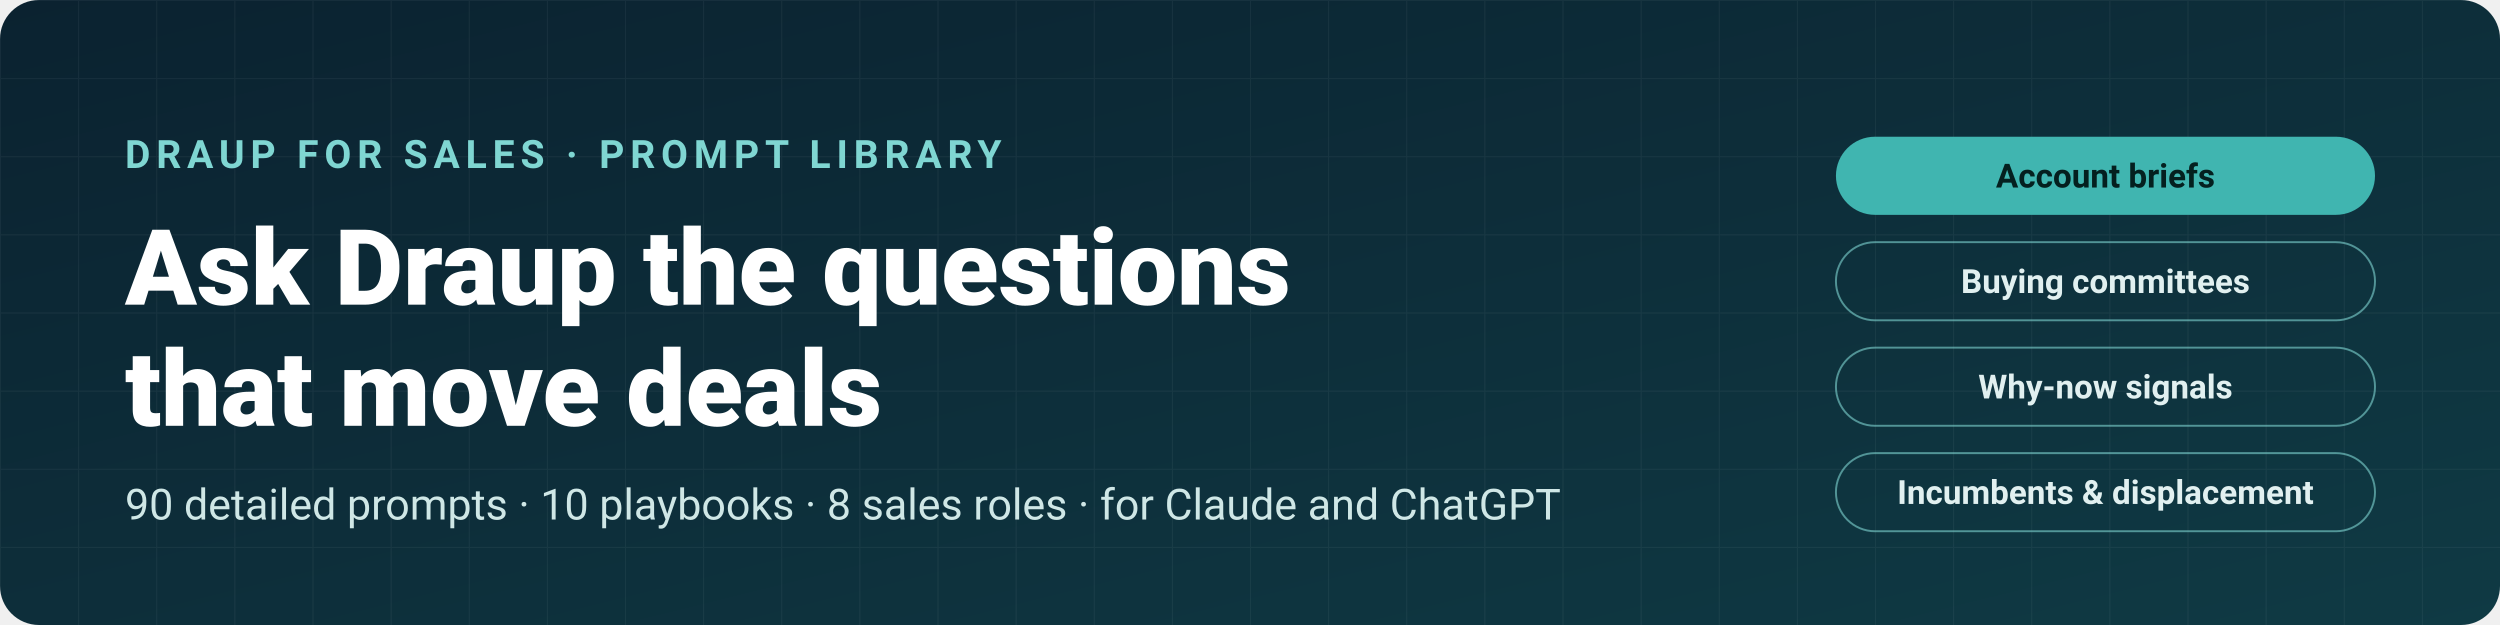
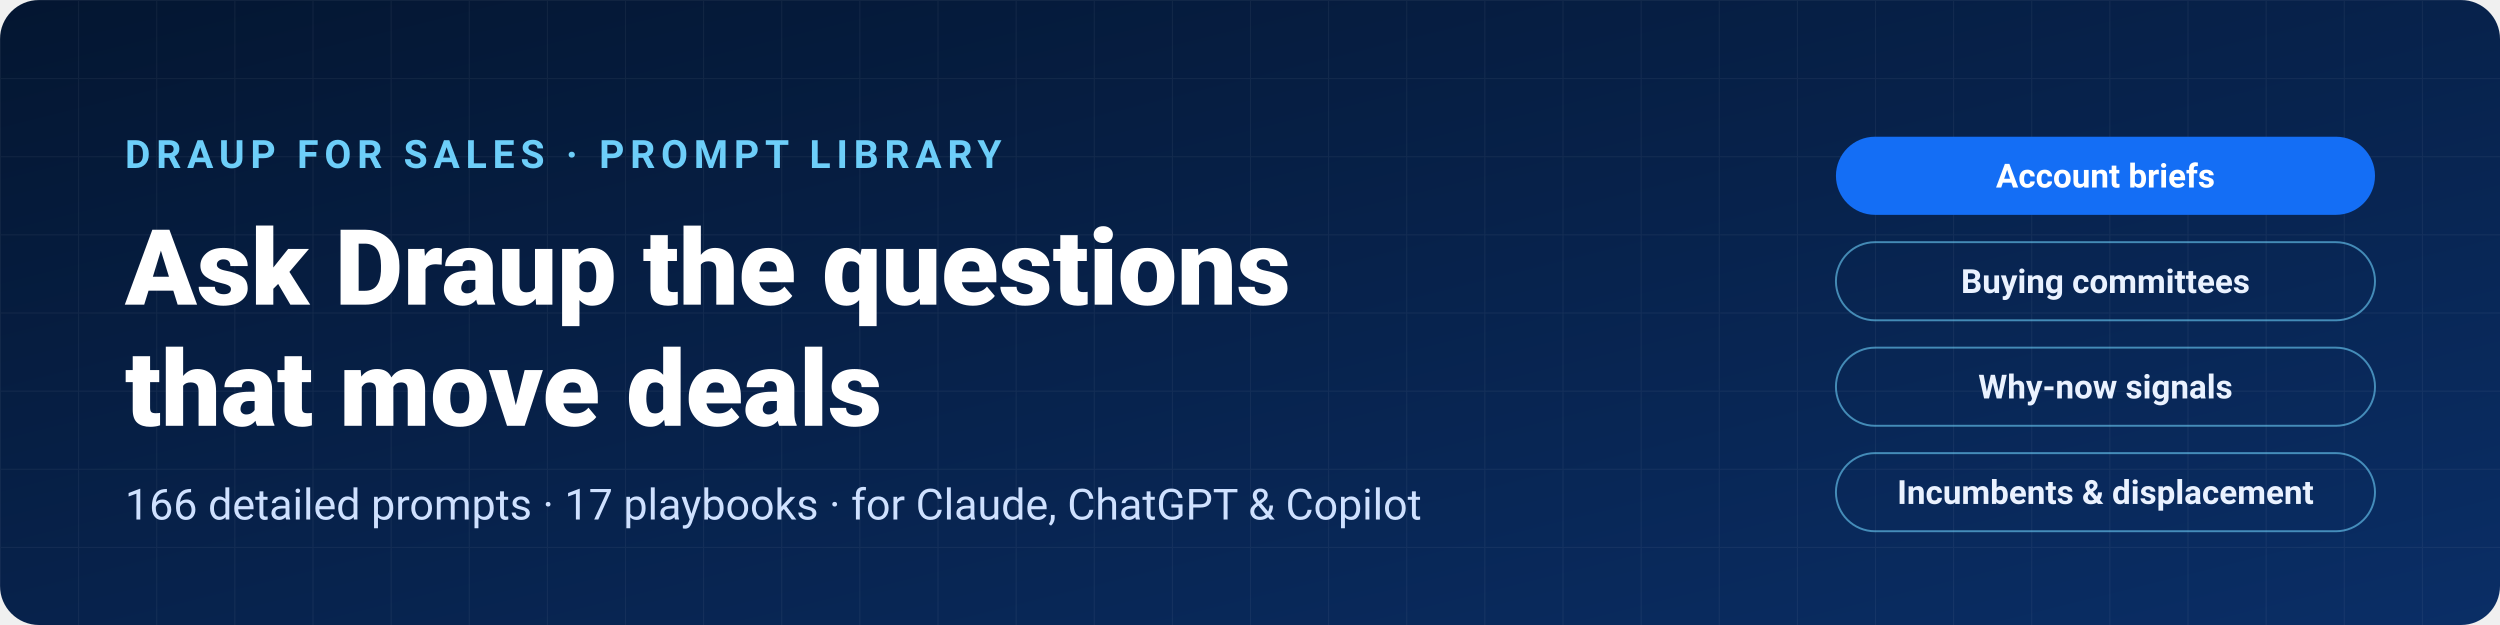
<svg xmlns="http://www.w3.org/2000/svg" viewBox="0 0 1280 320" role="img" aria-labelledby="t d">
  <defs>
    <linearGradient id="bg" x1="0" y1="0" x2="1" y2="1">
-       <stop offset="0" stop-color="#0b2230" />
-       <stop offset="1" stop-color="#0f3a44" />
+       <stop offset="0" stop-color="#041631" />
+       <stop offset="1" stop-color="#0a2e66" />
    </linearGradient>
    <pattern id="grid" width="40" height="40" patternUnits="userSpaceOnUse">
      <path d="M40 0H0V40" fill="none" stroke="#ffffff" stroke-opacity="0.05" stroke-width="1" />
    </pattern>
  </defs>
  <rect width="1280" height="320" rx="20" fill="url(#bg)" />
  <rect width="1280" height="320" rx="20" fill="url(#grid)" />
  <g font-family="-apple-system, 'Segoe UI', Roboto, 'Helvetica Neue', Arial, sans-serif">
-     <text x="64" y="86" fill="#7fd6d2" font-size="20" font-weight="700" letter-spacing="3">DRAUP FOR SALES · PROMPT LIBRARY</text>
+     <text x="64" y="86" fill="#6dcef9" font-size="20" font-weight="700" letter-spacing="3">DRAUP FOR SALES · PROMPT LIBRARY</text>
    <text x="64" y="156" fill="#ffffff" font-size="54" font-weight="800">Ask Draup the questions</text>
    <text x="64" y="218" fill="#ffffff" font-size="54" font-weight="800">that move deals</text>
-     <text x="64" y="266" fill="#cfe7e6" font-size="22">90 detailed prompts · 10 playbooks · 8 sales roles · for Claude and ChatGPT</text>
+     <text x="64" y="266" fill="#cfe1ff" font-size="22">166 detailed prompts · 17 playbooks · for Claude, ChatGPT &amp; Copilot</text>
  </g>
  <g transform="translate(940 70)" font-family="-apple-system, 'Segoe UI', Roboto, 'Helvetica Neue', Arial, sans-serif" font-size="17" font-weight="600">
-     <rect x="0" y="0" width="276" height="40" rx="20" fill="#40b5b0" />
-     <text x="138" y="26" fill="#04201f" text-anchor="middle">Account briefs</text>
-     <rect x="0" y="54" width="276" height="40" rx="20" fill="none" stroke="#7fd6d2" stroke-opacity="0.6" />
-     <text x="138" y="80" fill="#e1f0f0" text-anchor="middle">Buying committees</text>
-     <rect x="0" y="108" width="276" height="40" rx="20" fill="none" stroke="#7fd6d2" stroke-opacity="0.6" />
-     <text x="138" y="134" fill="#e1f0f0" text-anchor="middle">Why-now signals</text>
-     <rect x="0" y="162" width="276" height="40" rx="20" fill="none" stroke="#7fd6d2" stroke-opacity="0.6" />
-     <text x="138" y="188" fill="#e1f0f0" text-anchor="middle">Incumbents &amp; displacement</text>
+     <rect x="0" y="0" width="276" height="40" rx="20" fill="#146ef5" />
+     <text x="138" y="26" fill="#ffffff" text-anchor="middle">Account briefs</text>
+     <rect x="0" y="54" width="276" height="40" rx="20" fill="none" stroke="#6dcef9" stroke-opacity="0.6" />
+     <text x="138" y="80" fill="#eaf2ff" text-anchor="middle">Buying committees</text>
+     <rect x="0" y="108" width="276" height="40" rx="20" fill="none" stroke="#6dcef9" stroke-opacity="0.6" />
+     <text x="138" y="134" fill="#eaf2ff" text-anchor="middle">Why-now signals</text>
+     <rect x="0" y="162" width="276" height="40" rx="20" fill="none" stroke="#6dcef9" stroke-opacity="0.6" />
+     <text x="138" y="188" fill="#eaf2ff" text-anchor="middle">Incumbents &amp; displacement</text>
  </g>
</svg>
